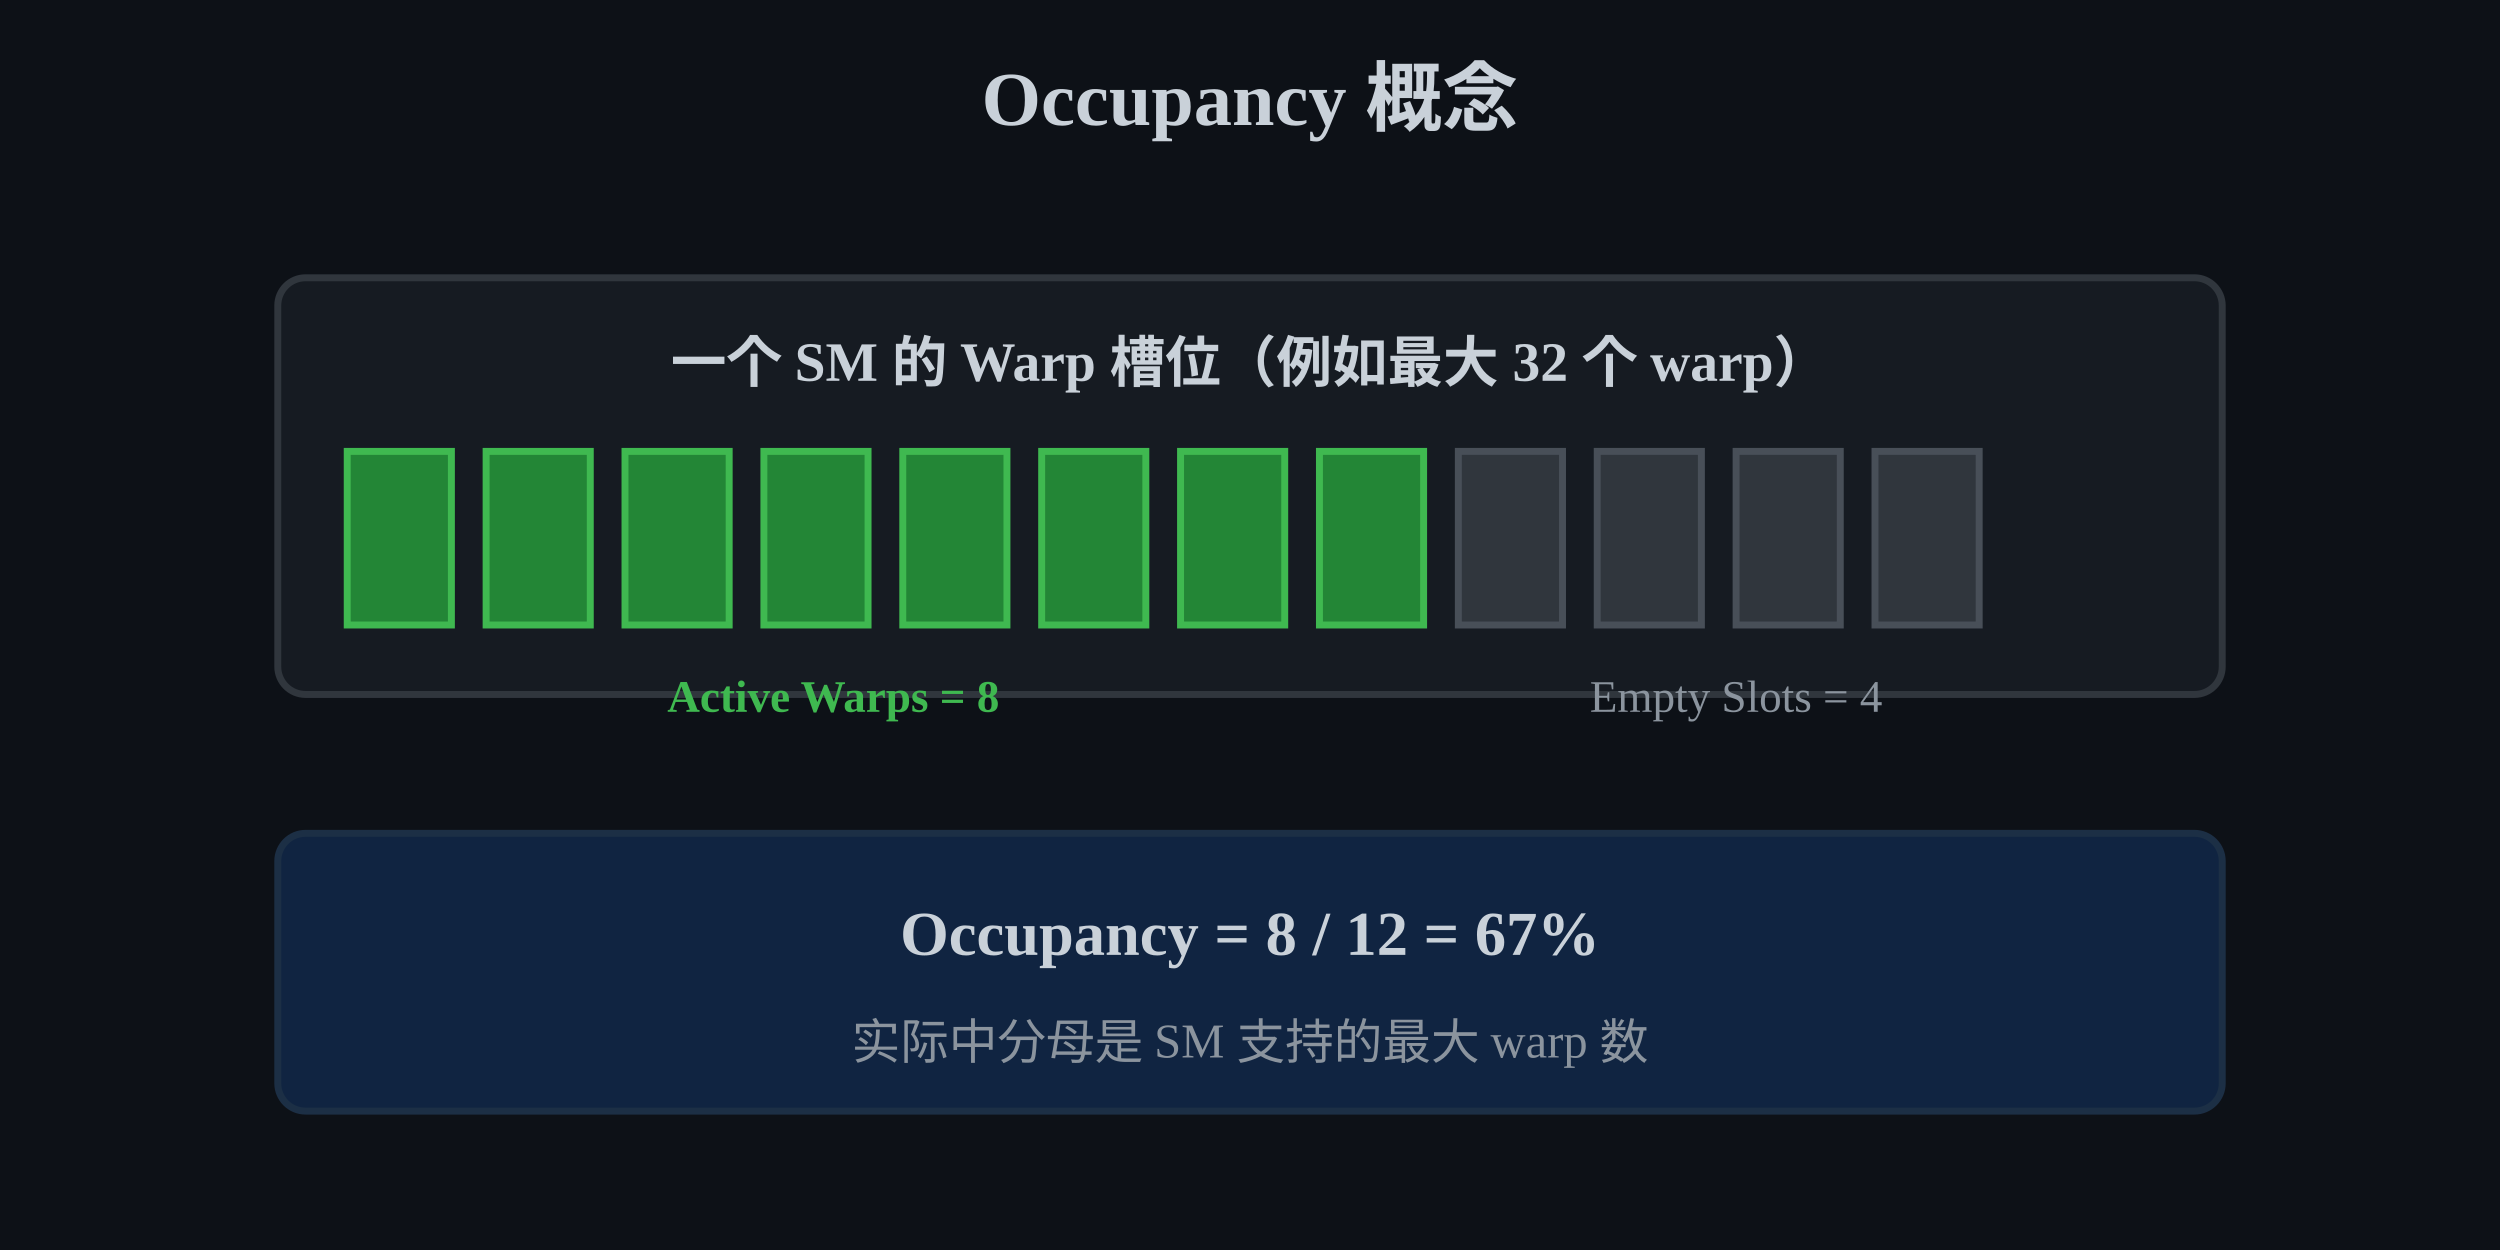
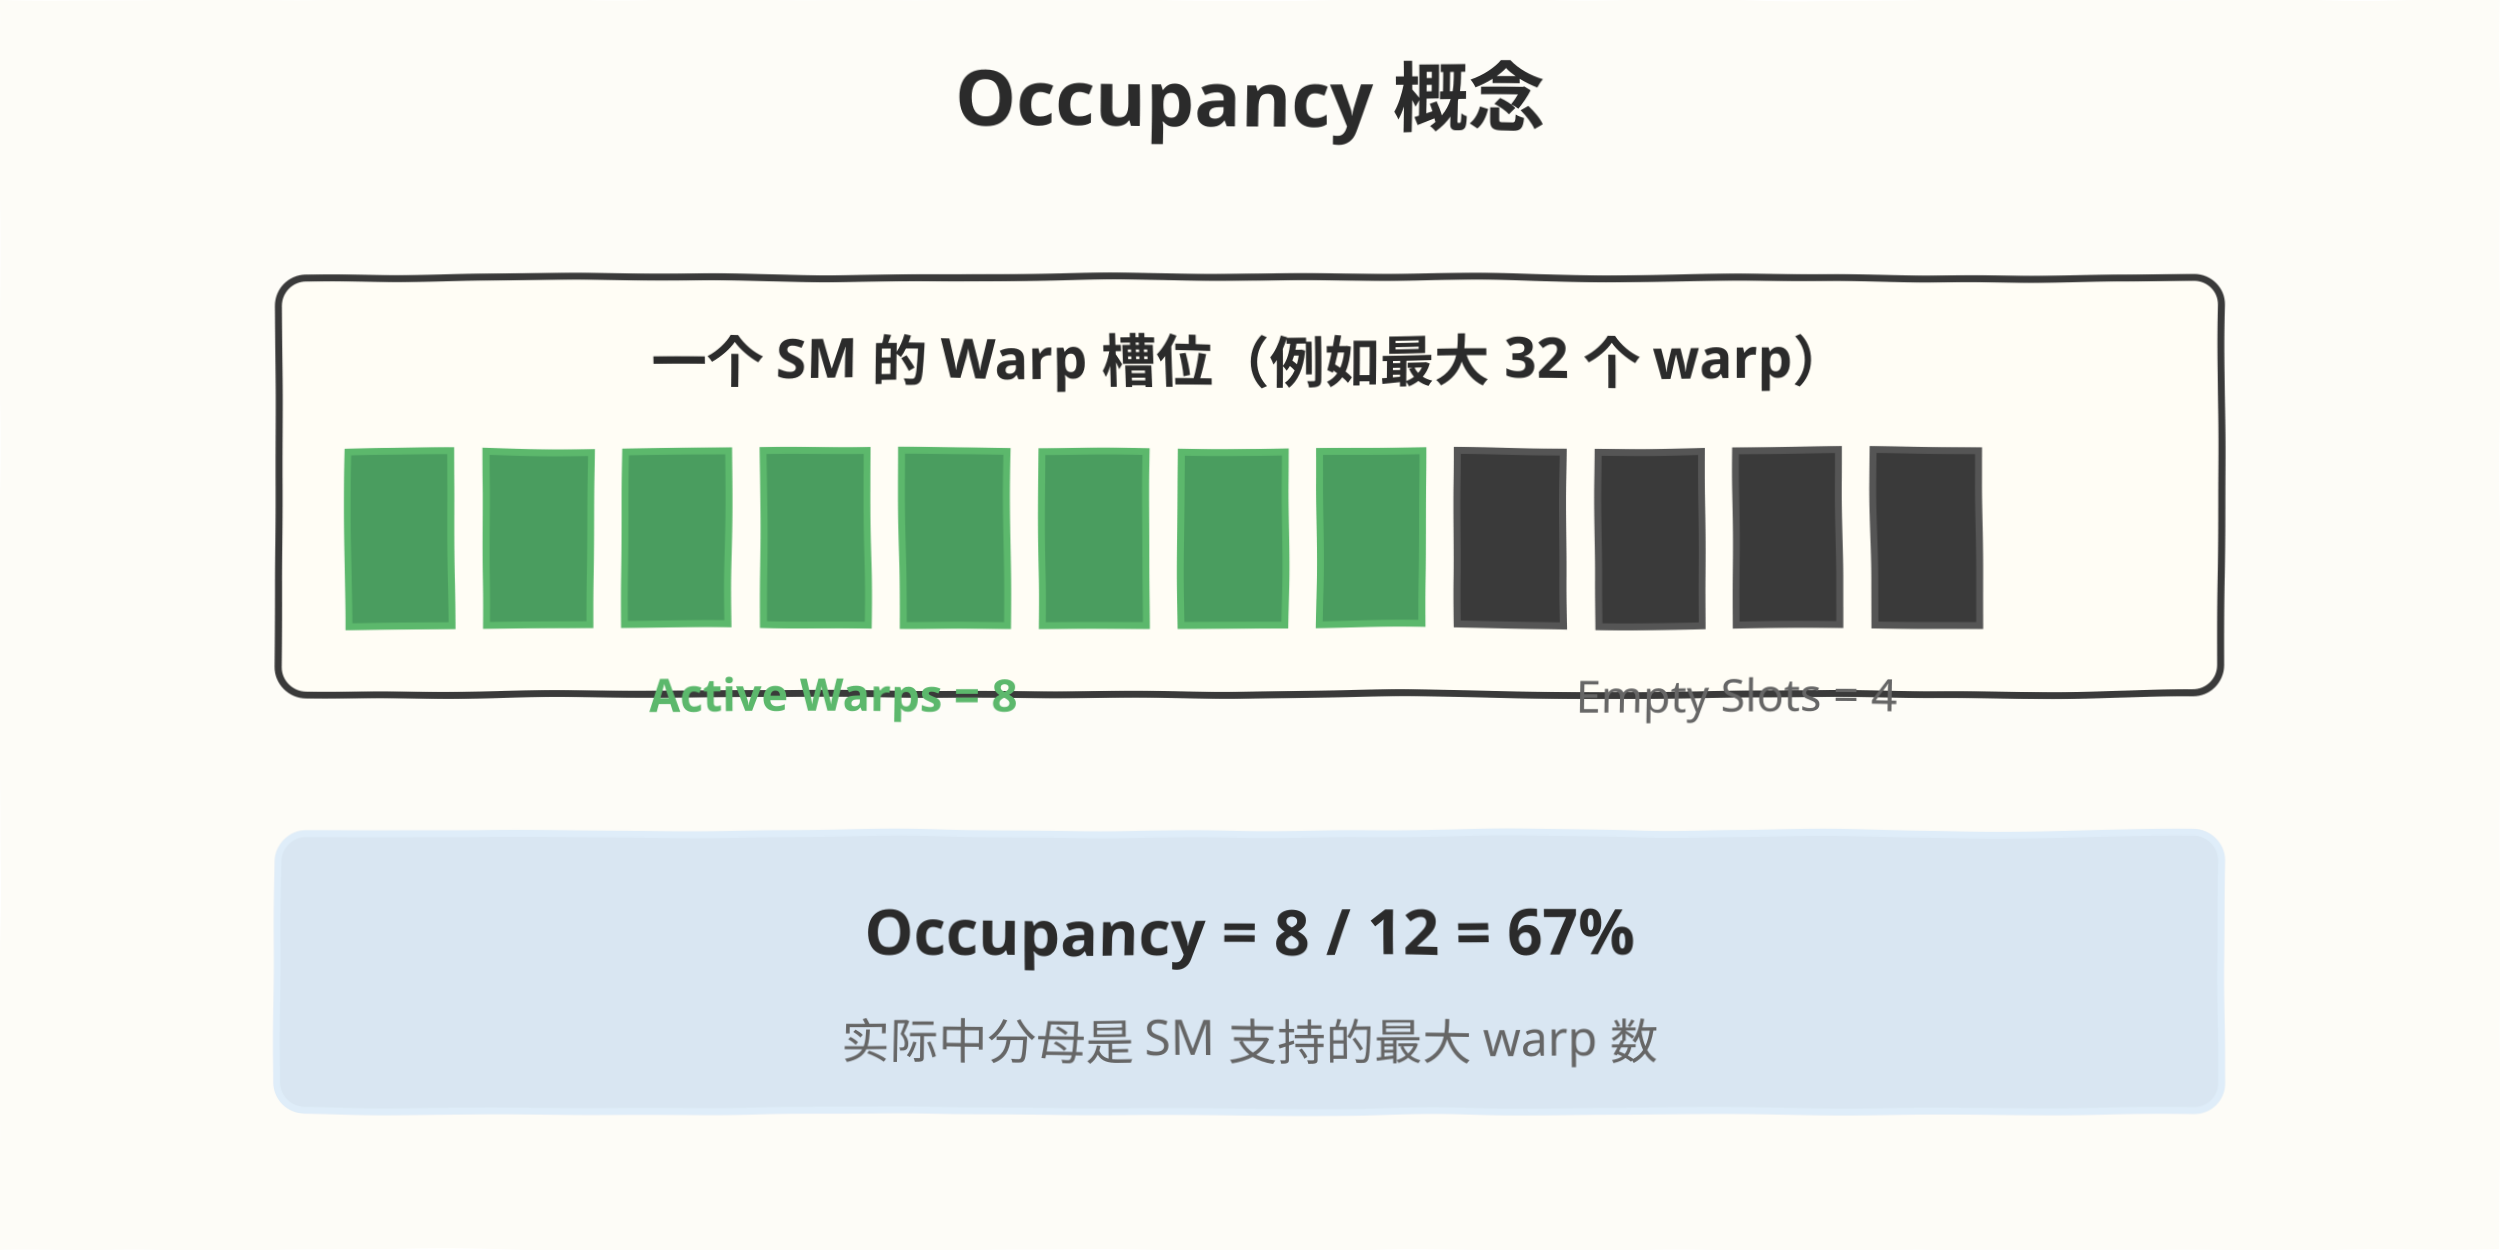
- <svg xmlns="http://www.w3.org/2000/svg" width="720" height="360" viewBox="0 0 720 360">
-   <rect width="720" height="360" fill="#0d1117" />
-   <text x="360" y="36" text-anchor="middle" font-size="22" font-weight="bold" fill="#c9d1d9">Occupancy 概念</text>
-   <rect x="80" y="80" width="560" height="120" rx="8" fill="#161b22" stroke="#30363d" stroke-width="2" />
-   <text x="360" y="110" text-anchor="middle" font-size="16" font-weight="bold" fill="#c9d1d9">一个 SM 的 Warp 槽位（例如最大 32 个 warp）</text>
-   <rect x="100" y="130" width="30" height="50" fill="#238636" stroke="#3fb950" stroke-width="2" />
-   <rect x="140" y="130" width="30" height="50" fill="#238636" stroke="#3fb950" stroke-width="2" />
-   <rect x="180" y="130" width="30" height="50" fill="#238636" stroke="#3fb950" stroke-width="2" />
-   <rect x="220" y="130" width="30" height="50" fill="#238636" stroke="#3fb950" stroke-width="2" />
-   <rect x="260" y="130" width="30" height="50" fill="#238636" stroke="#3fb950" stroke-width="2" />
-   <rect x="300" y="130" width="30" height="50" fill="#238636" stroke="#3fb950" stroke-width="2" />
-   <rect x="340" y="130" width="30" height="50" fill="#238636" stroke="#3fb950" stroke-width="2" />
-   <rect x="380" y="130" width="30" height="50" fill="#238636" stroke="#3fb950" stroke-width="2" />
-   <rect x="420" y="130" width="30" height="50" fill="#30363d" stroke="#484f58" stroke-width="2" />
-   <rect x="460" y="130" width="30" height="50" fill="#30363d" stroke="#484f58" stroke-width="2" />
-   <rect x="500" y="130" width="30" height="50" fill="#30363d" stroke="#484f58" stroke-width="2" />
-   <rect x="540" y="130" width="30" height="50" fill="#30363d" stroke="#484f58" stroke-width="2" />
-   <text x="240" y="205" text-anchor="middle" font-size="13" fill="#3fb950" font-weight="bold">Active Warps = 8</text>
-   <text x="500" y="205" text-anchor="middle" font-size="13" fill="#8b949e">Empty Slots = 4</text>
-   <rect x="80" y="240" width="560" height="80" rx="8" fill="#1f6feb" opacity="0.2" stroke="#58a6ff" stroke-width="2" />
-   <text x="360" y="275" text-anchor="middle" font-size="18" font-weight="bold" fill="#c9d1d9">Occupancy = 8 / 12 = 67%</text>
-   <text x="360" y="305" text-anchor="middle" font-size="14" fill="#8b949e">实际中分母是 SM 支持的最大 warp 数</text>
+ <svg xmlns="http://www.w3.org/2000/svg" width="720" height="360" viewBox="0 0 720 360" font-family="'Comic Sans MS','Marker Felt','Segoe UI',cursive">
+   <defs>
+     <filter id="sketch" x="-3%" y="-3%" width="106%" height="106%">
+       <feTurbulence type="fractalNoise" baseFrequency="0.018" numOctaves="2" seed="4" result="n" />
+       <feDisplacementMap in="SourceGraphic" in2="n" scale="1.8" />
+     </filter>
+   </defs>
+   <g filter="url(#sketch)">
+     <rect width="720" height="360" fill="#fdfcf7" />
+     <text x="360" y="36" text-anchor="middle" font-size="22" font-weight="bold" fill="#2b2b2b">Occupancy 概念</text>
+     <rect x="80" y="80" width="560" height="120" rx="8" fill="#fffdf5" stroke="#3a3a3a" stroke-width="2" />
+     <text x="360" y="110" text-anchor="middle" font-size="16" font-weight="bold" fill="#2b2b2b">一个 SM 的 Warp 槽位（例如最大 32 个 warp）</text>
+     <rect x="100" y="130" width="30" height="50" fill="#4a9d5f" stroke="#5cb86c" stroke-width="2" />
+     <rect x="140" y="130" width="30" height="50" fill="#4a9d5f" stroke="#5cb86c" stroke-width="2" />
+     <rect x="180" y="130" width="30" height="50" fill="#4a9d5f" stroke="#5cb86c" stroke-width="2" />
+     <rect x="220" y="130" width="30" height="50" fill="#4a9d5f" stroke="#5cb86c" stroke-width="2" />
+     <rect x="260" y="130" width="30" height="50" fill="#4a9d5f" stroke="#5cb86c" stroke-width="2" />
+     <rect x="300" y="130" width="30" height="50" fill="#4a9d5f" stroke="#5cb86c" stroke-width="2" />
+     <rect x="340" y="130" width="30" height="50" fill="#4a9d5f" stroke="#5cb86c" stroke-width="2" />
+     <rect x="380" y="130" width="30" height="50" fill="#4a9d5f" stroke="#5cb86c" stroke-width="2" />
+     <rect x="420" y="130" width="30" height="50" fill="#3a3a3a" stroke="#555555" stroke-width="2" />
+     <rect x="460" y="130" width="30" height="50" fill="#3a3a3a" stroke="#555555" stroke-width="2" />
+     <rect x="500" y="130" width="30" height="50" fill="#3a3a3a" stroke="#555555" stroke-width="2" />
+     <rect x="540" y="130" width="30" height="50" fill="#3a3a3a" stroke="#555555" stroke-width="2" />
+     <text x="240" y="205" text-anchor="middle" font-size="13" fill="#5cb86c" font-weight="bold">Active Warps = 8</text>
+     <text x="500" y="205" text-anchor="middle" font-size="13" fill="#666666">Empty Slots = 4</text>
+     <rect x="80" y="240" width="560" height="80" rx="8" fill="#4a8edb" opacity="0.2" stroke="#6ab0ff" stroke-width="2" />
+     <text x="360" y="275" text-anchor="middle" font-size="18" font-weight="bold" fill="#2b2b2b">Occupancy = 8 / 12 = 67%</text>
+     <text x="360" y="305" text-anchor="middle" font-size="14" fill="#666666">实际中分母是 SM 支持的最大 warp 数</text>
+   </g>
</svg>
